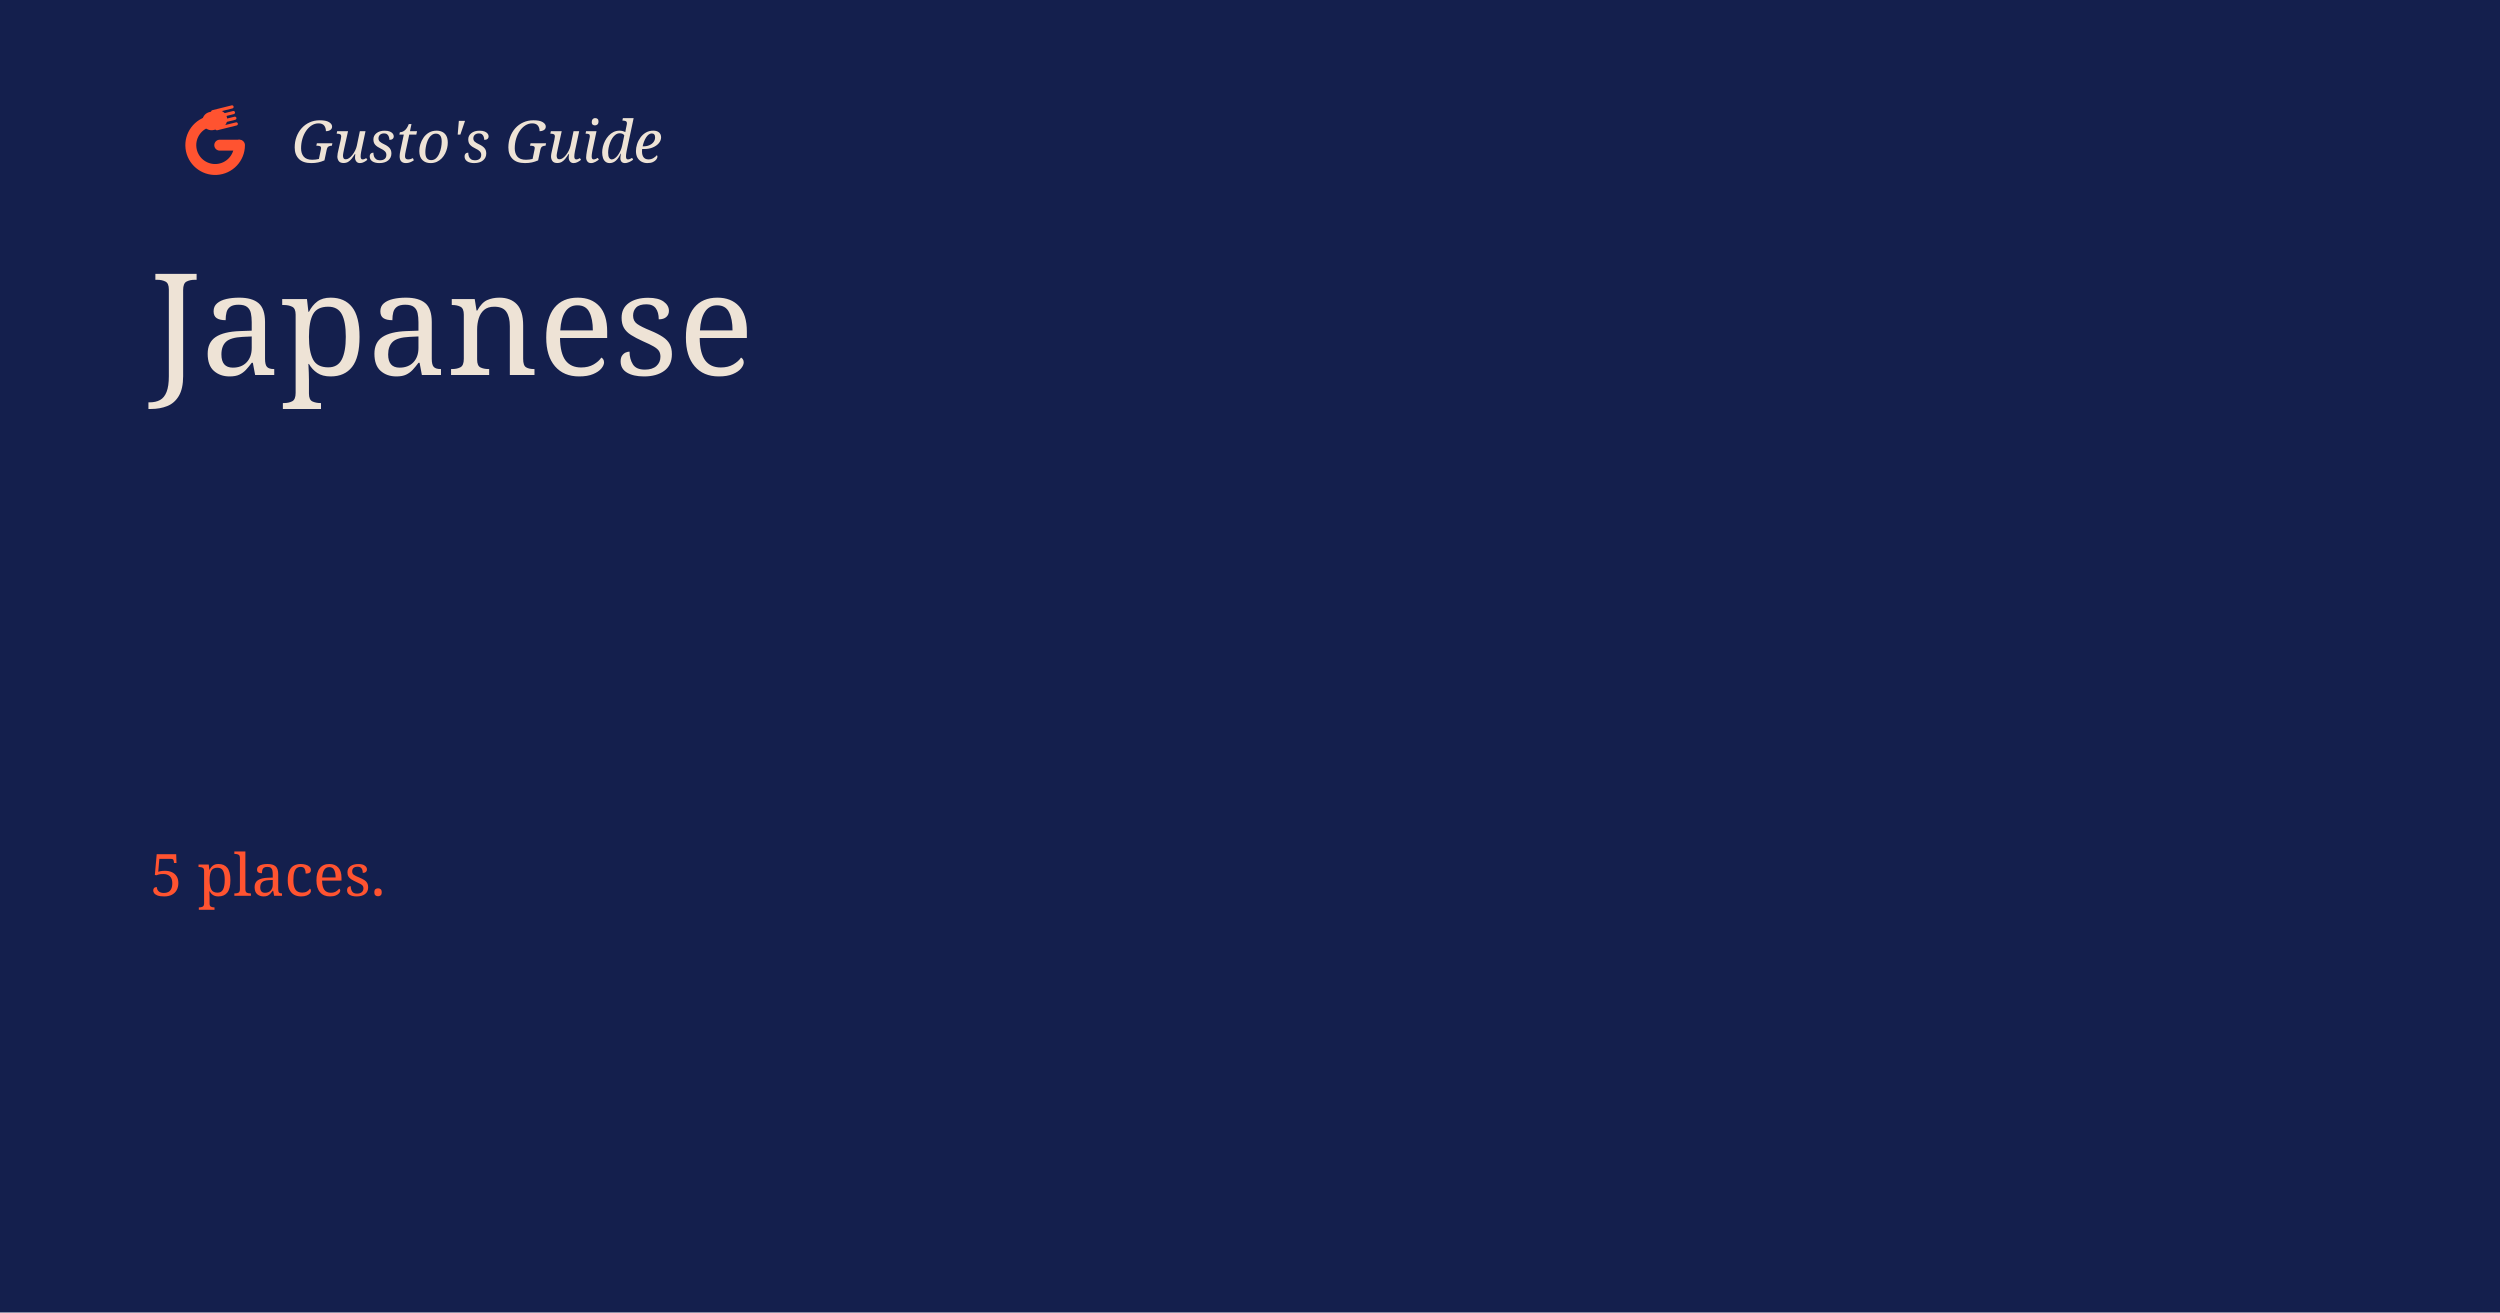
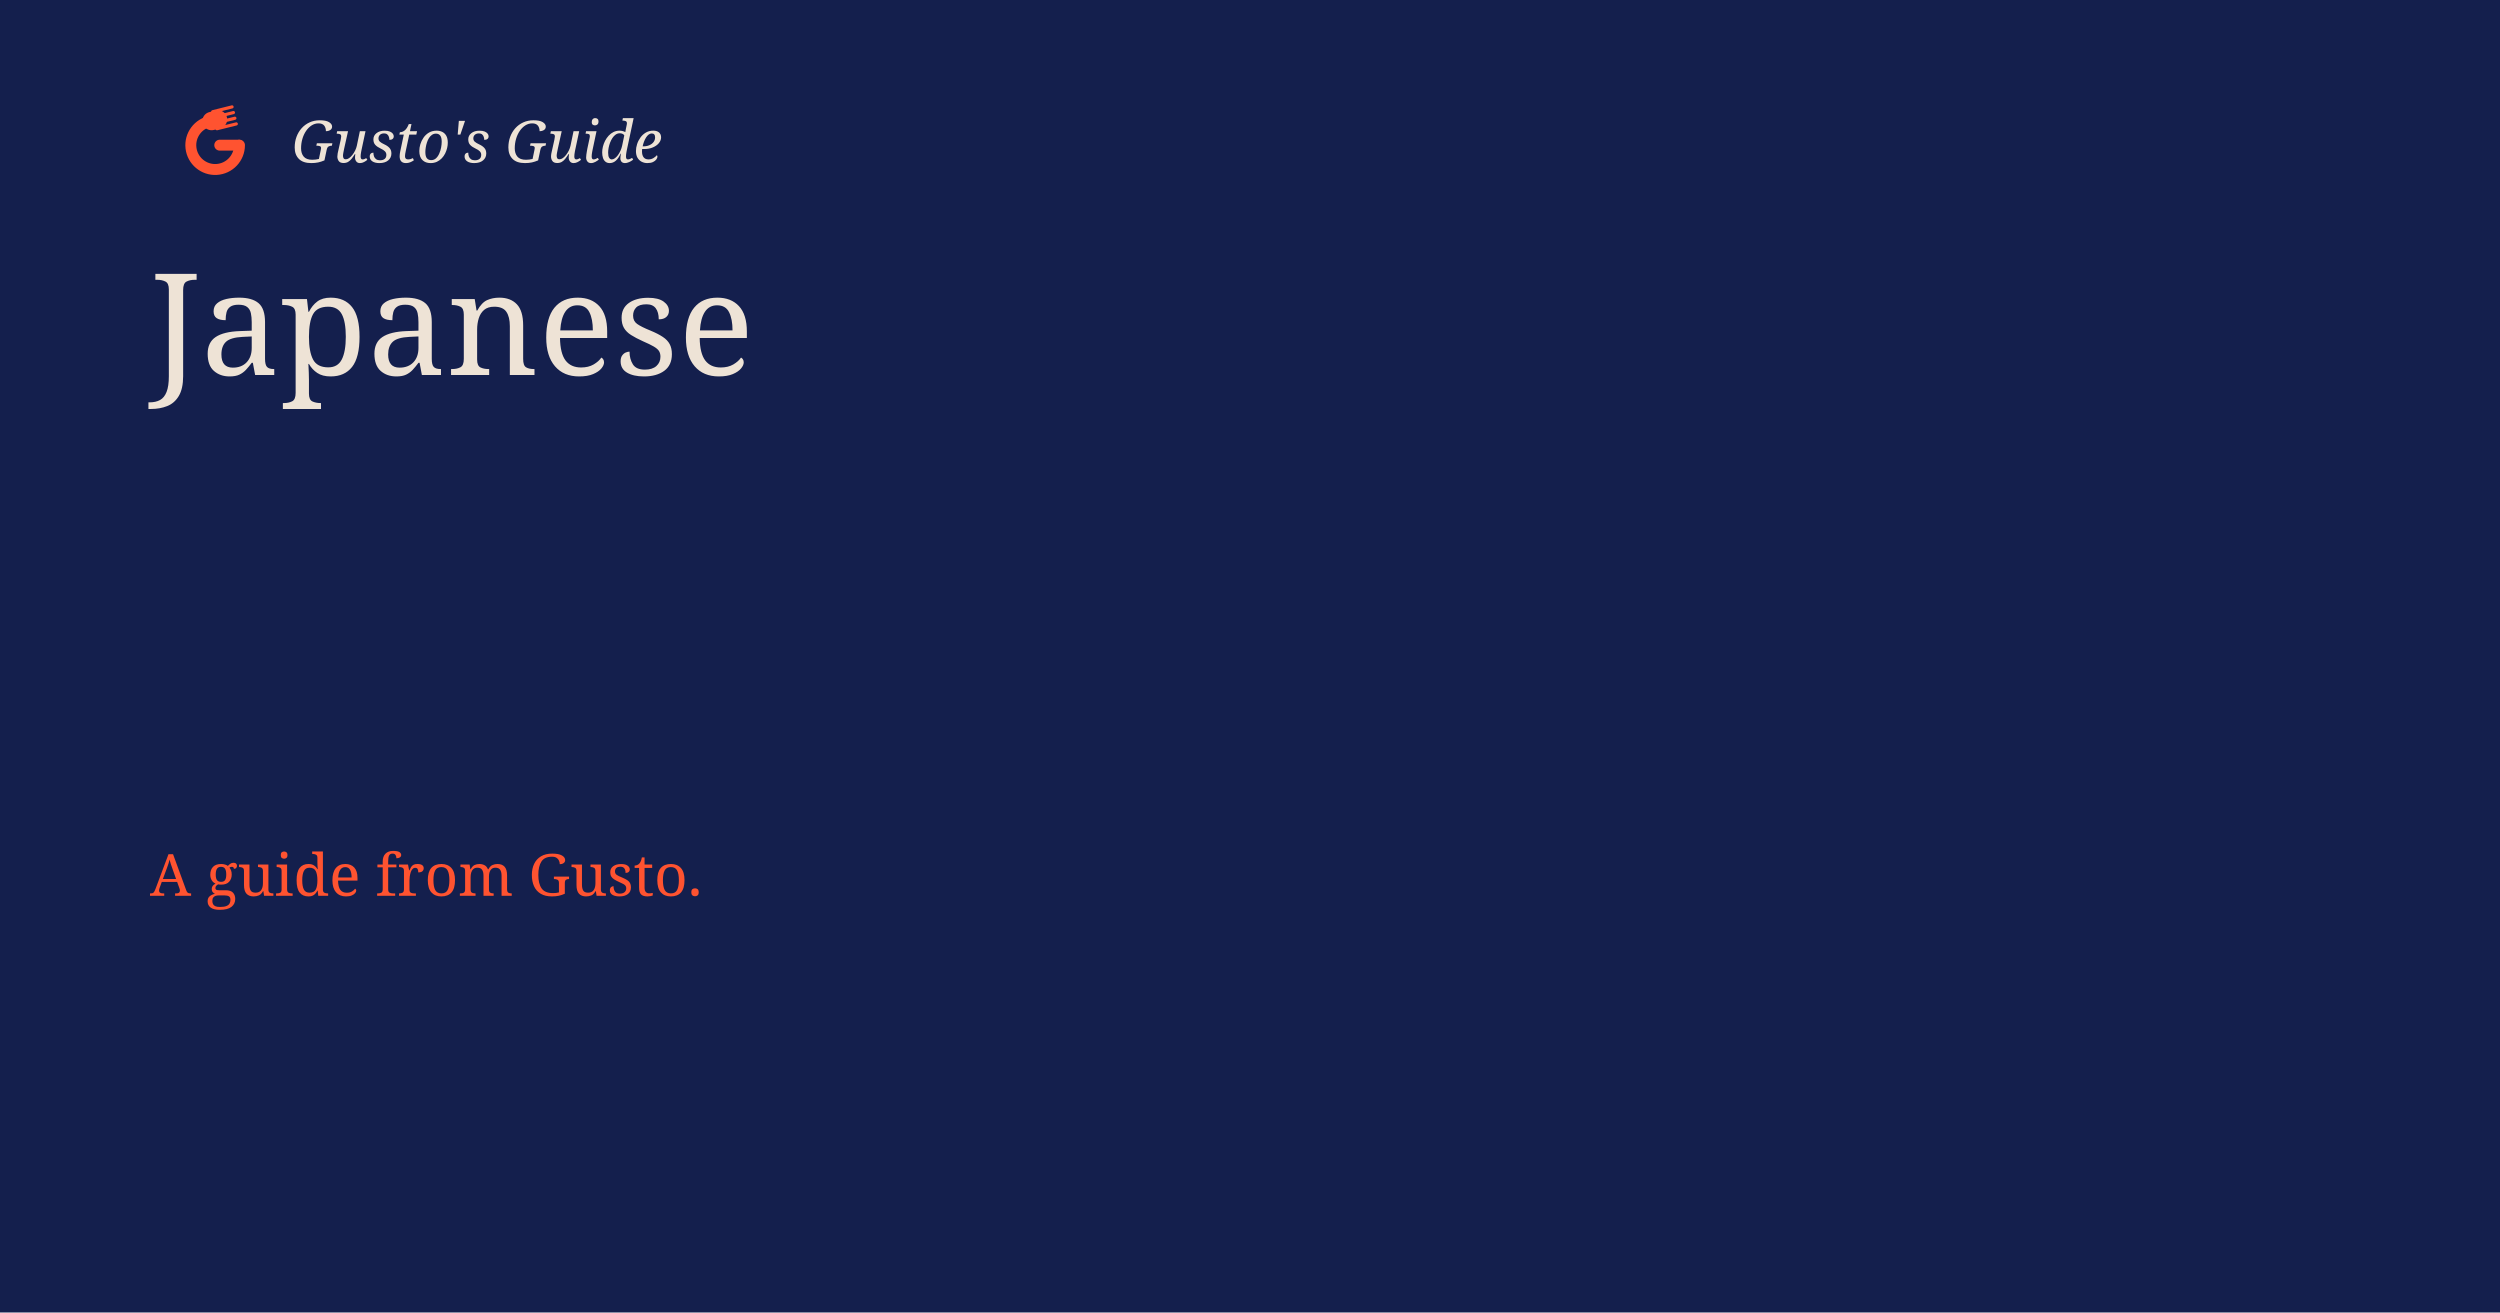
<svg xmlns="http://www.w3.org/2000/svg" width="1200" height="630" viewBox="0 0 1200 630">
  <rect width="1200" height="630" fill="#141F4D" />
  <g transform="translate(72 36) scale(0.92)">
    <g transform="translate(10.59 -0.99)">
      <path d="M 36.1 37.6 A 12.7 12.7 0 1 1 21.19 25.09" fill="none" stroke="#FF5330" stroke-width="5.7" stroke-linecap="round" />
      <path d="M 35.64 37.6 L 25.8 37.6" fill="none" stroke="#FF5330" stroke-width="5.7" stroke-linecap="round" />
      <path d="M 21.19 25.09 L 22.46 24.78" fill="none" stroke="#FF5330" stroke-width="5.7" stroke-linecap="round" />
      <path d="M 21.53 25.01 L 24.88 24.17" fill="none" stroke="#FF5330" stroke-width="9.6" stroke-linecap="round" />
      <path d="M 22.13 20.15 L 32.22 17.63 M 22.86 23.11 L 32.95 20.59 M 23.6 26.06 L 33.69 23.55 M 24.34 29.02 L 34.43 26.51" fill="none" stroke="#FF5330" stroke-width="1.65" stroke-linecap="round" />
    </g>
  </g>
  <text x="140" y="78" fill="#EEE3D6" font-family="Georgia, serif" font-size="28" font-style="italic">Gusto's Guide</text>
  <text x="72" y="180" fill="#EEE3D6" font-family="Georgia, serif" font-size="68">Japanese</text>
-   <text x="72" y="430" fill="#FF5330" font-family="Georgia, serif" font-size="28">5 places.</text>
+   <text x="72" y="430" fill="#FF5330" font-family="Georgia, serif" font-size="28">A guide from Gusto.</text>
</svg>
